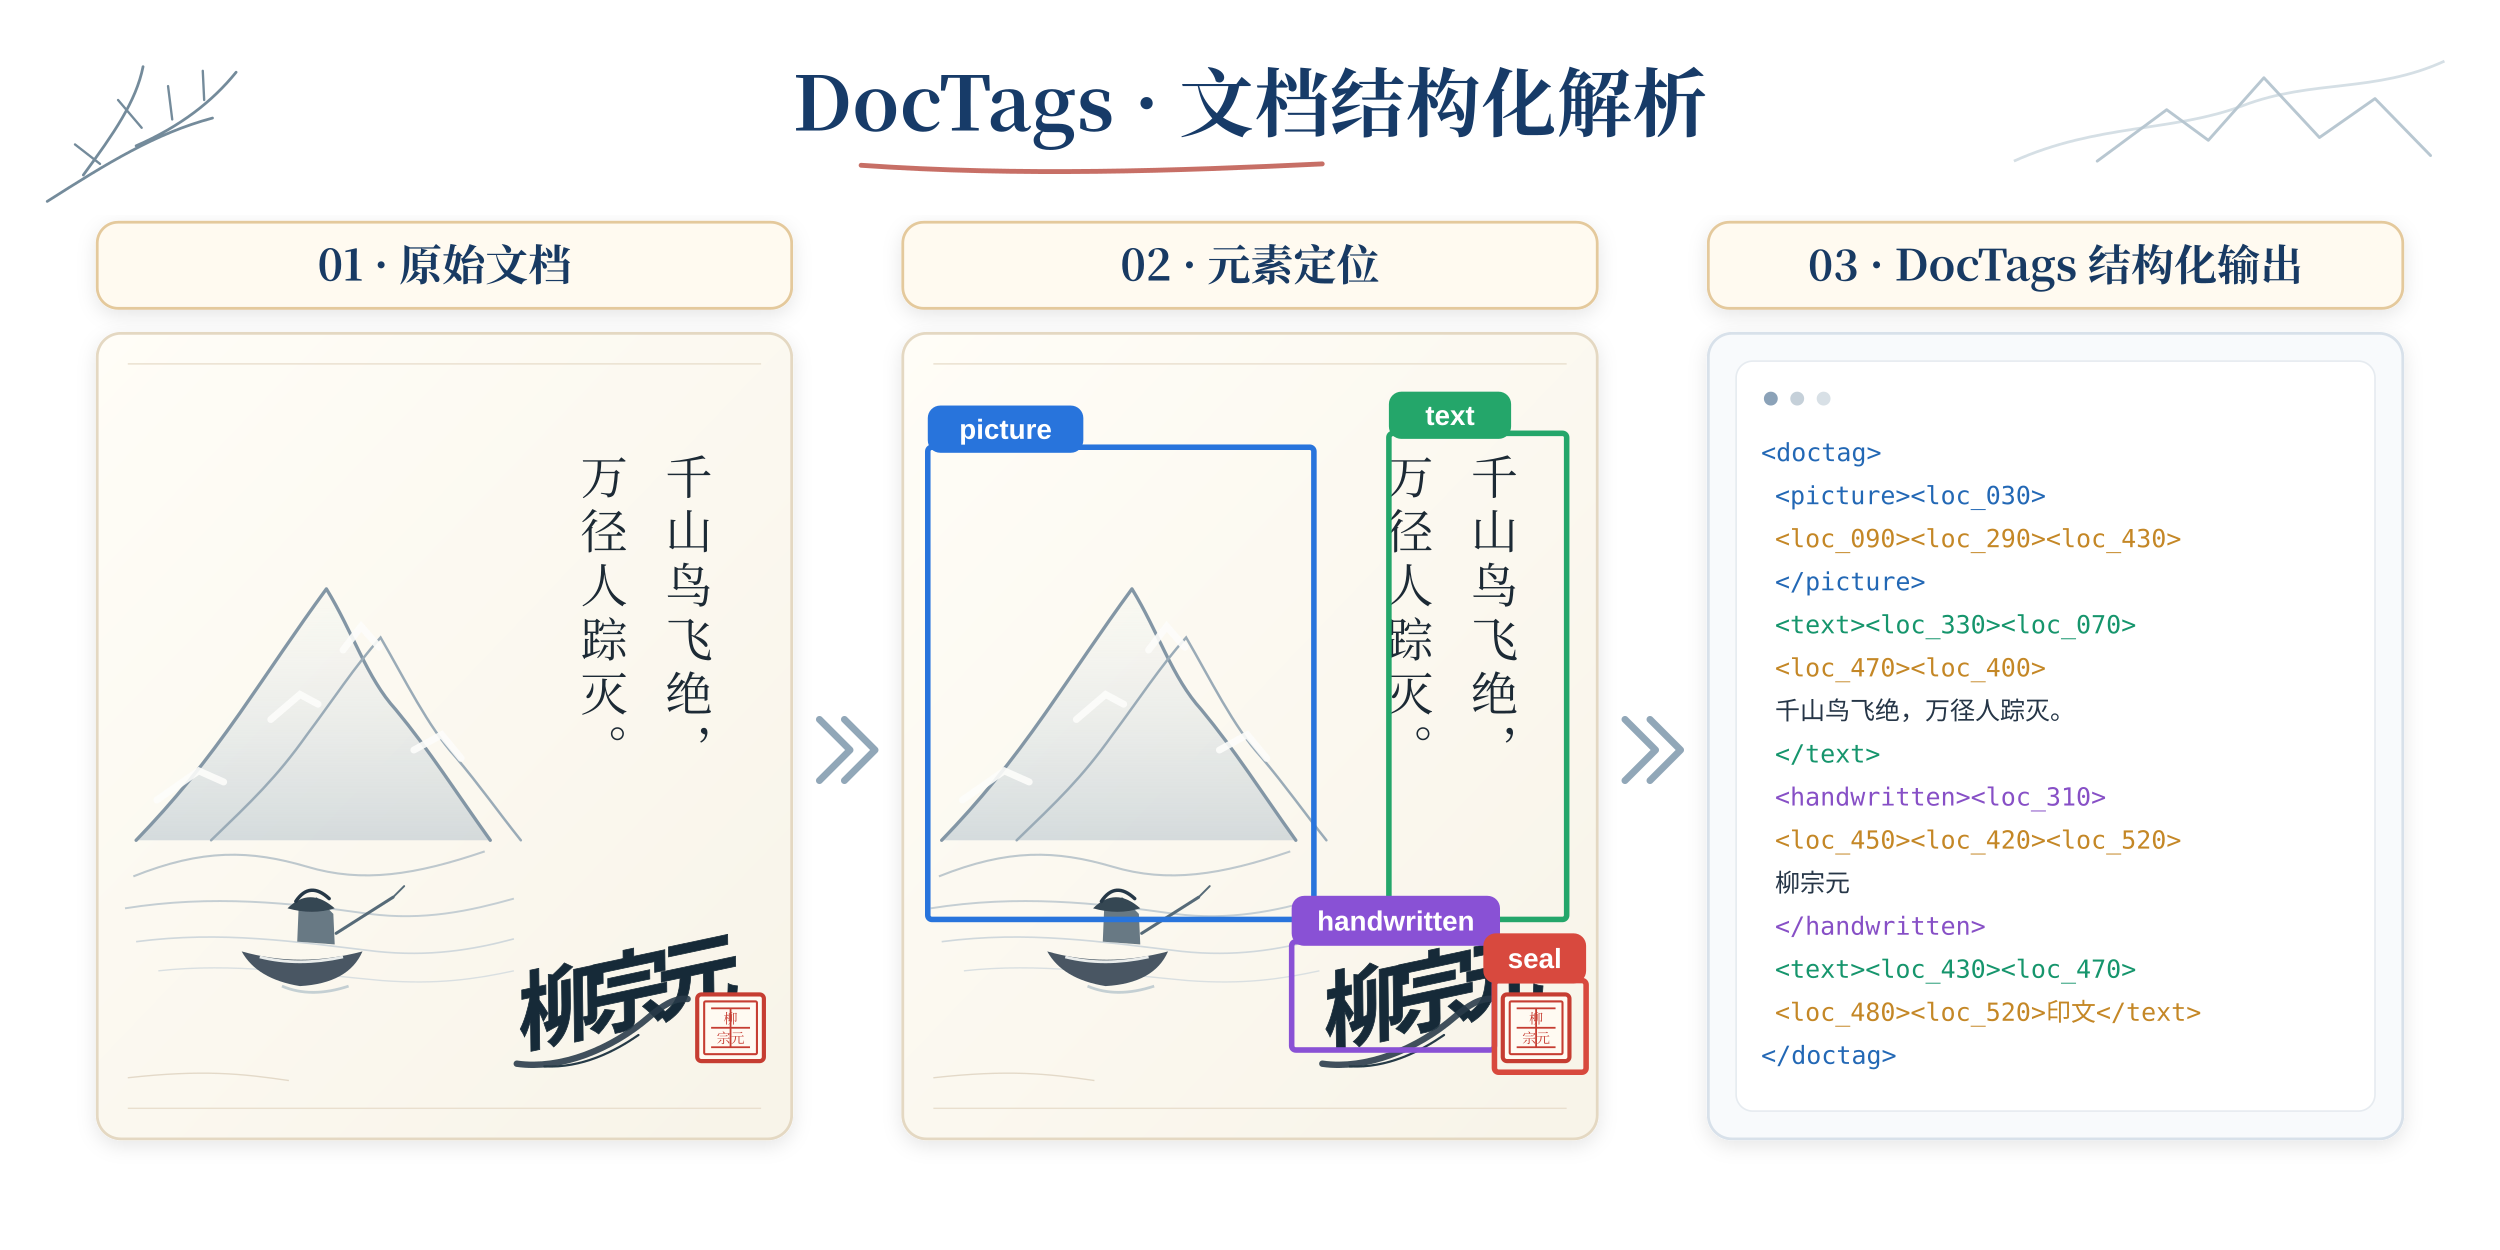
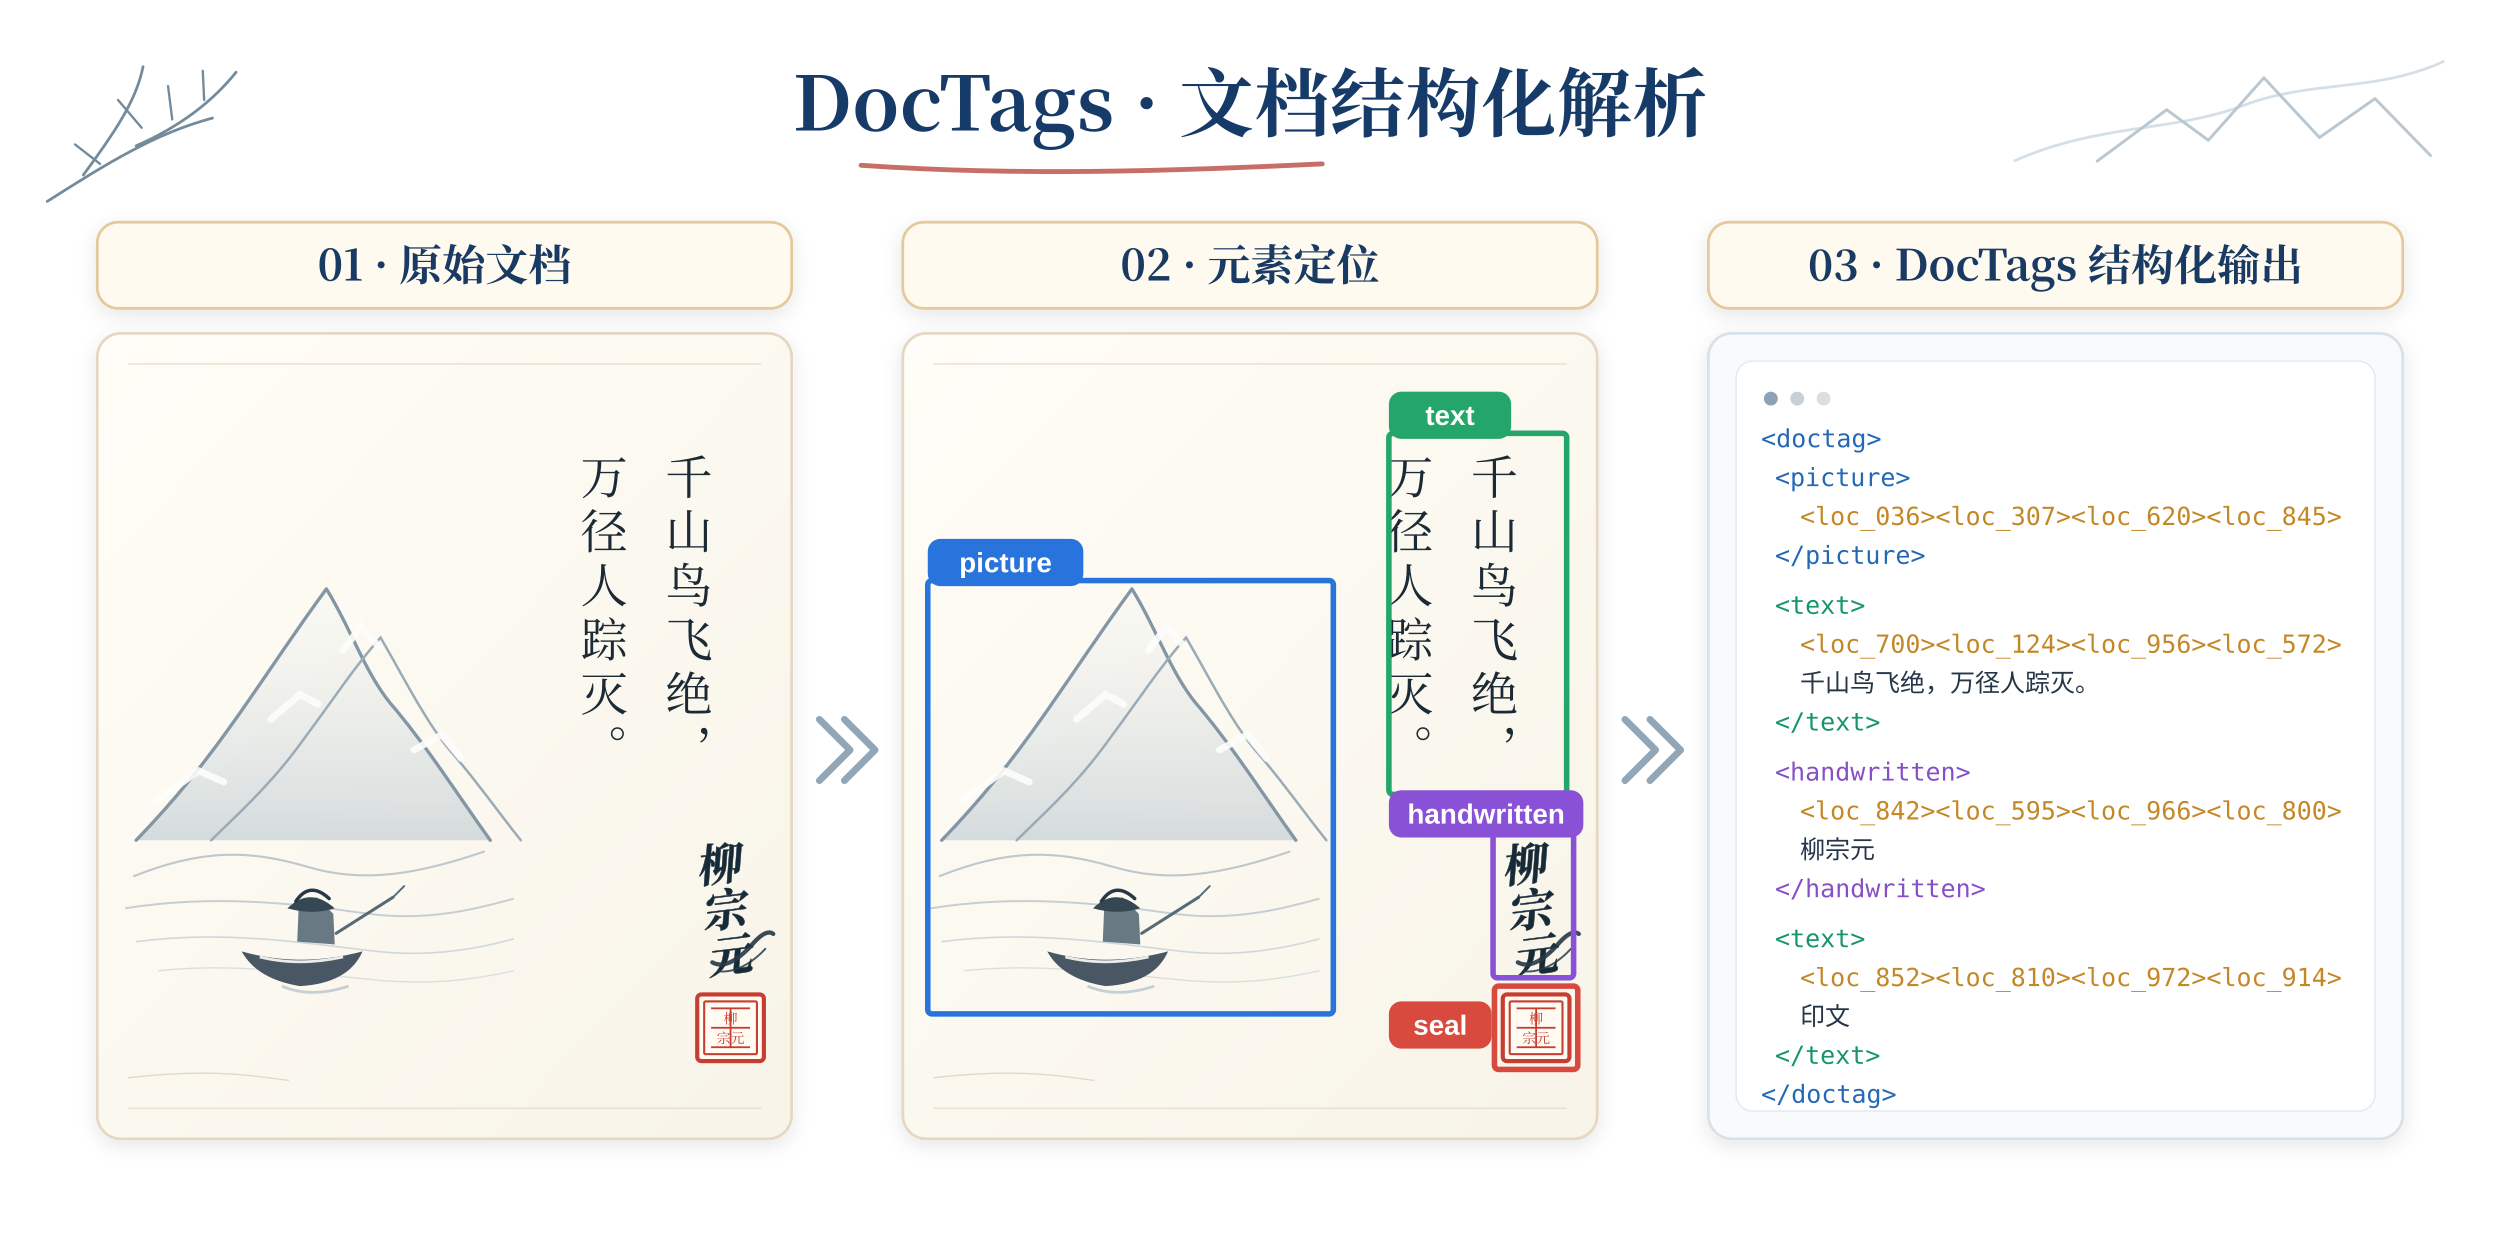
<svg xmlns="http://www.w3.org/2000/svg" xmlns:xlink="http://www.w3.org/1999/xlink" width="1800" height="900" viewBox="0 0 1800 900" role="img" aria-labelledby="title desc">
  <defs>
    <linearGradient id="paper" x1="0" y1="0" x2="0.9" y2="1">
      <stop offset="0" stop-color="#fffdf7" />
      <stop offset="1" stop-color="#f8f4e9" />
    </linearGradient>
    <linearGradient id="mist" x1="0" y1="0" x2="0" y2="1">
      <stop offset="0" stop-color="#dce5eb" stop-opacity=".08" />
      <stop offset="1" stop-color="#aebdc8" stop-opacity=".5" />
    </linearGradient>
    <filter id="softShadow" x="-15%" y="-15%" width="130%" height="140%">
      <feGaussianBlur in="SourceAlpha" stdDeviation="7" />
      <feOffset dy="4" />
      <feComponentTransfer>
        <feFuncA type="linear" slope=".10" />
      </feComponentTransfer>
      <feMerge>
        <feMergeNode />
        <feMergeNode in="SourceGraphic" />
      </feMerge>
    </filter>
    <g id="docArt">
      <rect x="0" y="0" width="500" height="580" rx="17" fill="url(#paper)" stroke="#e4d8c2" stroke-width="2" />
      <path d="M22 22 H478 M22 558 H478" stroke="#e9dfce" stroke-width="1" />
      <path d="M28 365 C56 336 77 310 103 273 C124 243 143 214 165 184 C184 215 194 248 215 271 C239 300 258 330 283 365" fill="url(#mist)" stroke="#8396a5" stroke-width="2.4" stroke-linecap="round" stroke-linejoin="round" />
      <path d="M82 365 C111 337 129 320 151 289 C169 265 186 239 204 219 C222 250 238 283 258 305 C275 325 289 345 305 365" fill="none" stroke="#9aabb7" stroke-width="1.8" stroke-linecap="round" />
      <path d="M26 391 C76 371 110 372 151 384 C191 396 229 390 279 373" fill="none" stroke="#aebbc4" stroke-width="1.5" opacity=".8" />
      <path d="M43 336 L73 315 L91 323 M125 278 L146 260 L159 267 M177 228 L190 211 L203 226 M228 300 L248 289 L262 306" fill="none" stroke="#fdfdfb" stroke-width="5" stroke-linecap="round" opacity=".9" />
      <path d="M20 414 C83 404 139 410 196 418 C235 423 268 416 300 407" fill="none" stroke="#c4ced3" stroke-width="1.4" />
      <path d="M28 438 C90 430 142 438 201 445 C239 449 270 444 300 436" fill="none" stroke="#d0d8dc" stroke-width="1.2" />
      <path d="M44 459 C98 453 150 461 205 466 C245 469 272 465 300 459" fill="none" stroke="#d9dfe1" stroke-width="1" />
      <path d="M104 445 Q146 457 191 445 Q181 468 146 470 Q115 465 104 445Z" fill="#485764" />
      <path d="M117 449 Q145 456 177 449" fill="none" stroke="#e9eceb" stroke-width="2" />
      <path d="M144 438 L145 414 L158 406 L170 418 L171 440Z" fill="#687984" />
      <path d="M137 414 Q153 398 171 414 Q155 419 137 414Z" fill="#354652" />
      <path d="M143 409 Q153 394 167 407" fill="none" stroke="#263947" stroke-width="2.5" stroke-linecap="round" />
      <path d="M172 432 L213 406" stroke="#566b78" stroke-width="2.2" stroke-linecap="round" />
      <path d="M213 406 L221 398" stroke="#566b78" stroke-width="1.4" stroke-linecap="round" />
      <path d="M133 470 Q154 479 181 470" fill="none" stroke="#b7c5cc" stroke-width="2" opacity=".8" />
      <text x="426" y="86" writing-mode="vertical-rl" text-orientation="upright" font-family="STSong, 'Noto Serif CJK SC', 'AR PL SungtiL GB', serif" font-size="34" letter-spacing="5" fill="#1c2934">千山鸟飞绝，</text>
      <text x="365" y="86" writing-mode="vertical-rl" text-orientation="upright" font-family="STSong, 'Noto Serif CJK SC', 'AR PL SungtiL GB', serif" font-size="34" letter-spacing="5" fill="#1c2934">万径人踪灭。</text>
-       <g transform="rotate(-12 365 490)">
-         <text x="300" y="500" font-family="FZShuTi, '华文行草', 'STXingkai', '华文行楷', 'AR PL KaitiM GB', cursive" font-size="61" font-style="italic" font-weight="700" letter-spacing="-10" fill="#182b38" stroke="#182b38" stroke-width=".55" paint-order="stroke">柳宗元</text>
-         <path d="M296 512 C326 523 365 516 396 499 C407 493 417 489 426 492" fill="none" stroke="#263a47" stroke-width="4.6" stroke-linecap="round" opacity=".88" />
-         <path d="M315 518 C341 525 367 518 386 510" fill="none" stroke="#263a47" stroke-width="1.6" stroke-linecap="round" />
+       <g transform="rotate(-7 456 412)">
+         <text x="456" y="365" writing-mode="vertical-rl" text-orientation="upright" font-family="FZShuTi, '华文行草', 'STXingkai', '华文行楷', 'Noto Serif CJK SC', serif" font-size="32" font-style="italic" font-weight="700" letter-spacing="1" fill="#182b38" stroke="#182b38" stroke-width=".35" paint-order="stroke">柳宗元</text>
+         <path d="M438 451 C446 457 458 451 470 440 C476 435 481 433 484 436" fill="none" stroke="#263a47" stroke-width="3.1" stroke-linecap="round" opacity=".9" />
+         <path d="M442 458 C455 461 469 453 477 446" fill="none" stroke="#263a47" stroke-width="1.4" stroke-linecap="round" opacity=".85" />
      </g>
      <g transform="translate(432 476)">
        <rect width="48" height="48" rx="3" fill="#fffaf2" stroke="#c63d32" stroke-width="3" />
        <rect x="5" y="5" width="38" height="38" rx="1" fill="none" stroke="#c63d32" stroke-width="1.5" />
        <path d="M10 10 H38 M10 24 H38 M10 38 H38 M24 10 V38" stroke="#c63d32" stroke-width="1.3" />
        <text x="24" y="21" text-anchor="middle" font-family="STSong, 'Noto Serif CJK SC', serif" font-size="10" fill="#c63d32">柳</text>
        <text x="24" y="35" text-anchor="middle" font-family="STSong, 'Noto Serif CJK SC', serif" font-size="10" fill="#c63d32">宗元</text>
      </g>
      <path d="M22 536 C76 530 104 533 138 538" fill="none" stroke="#e3d9c8" stroke-width="1" />
    </g>
    <style>
      .main-title{font:700 54px Georgia,"Noto Serif CJK SC",serif;fill:#173b68;letter-spacing:.4px}
      .stage-title{font:700 31px "Noto Serif CJK SC",STSong,serif;fill:#183a63}
      .small-label{font:700 20px Arial,sans-serif}
      .code{font:18px ui-monospace,SFMono-Regular,Consolas,monospace}
    </style>
  </defs>
  <rect width="1800" height="900" fill="#fff" />
  <path d="M34 145 C78 117 112 96 153 85 M60 126 C82 96 98 73 103 48 M98 105 C130 91 153 73 170 52" fill="none" stroke="#748b9b" stroke-width="2" stroke-linecap="round" />
  <path d="M102 92 L85 72 M124 86 L121 62 M147 72 L146 51 M72 118 L54 104" fill="none" stroke="#748b9b" stroke-width="1.7" stroke-linecap="round" />
  <path d="M1450 116 C1510 89 1565 95 1615 76 C1665 57 1710 67 1760 44" fill="none" stroke="#d5dfe5" stroke-width="2" />
  <path d="M1510 116 L1560 79 L1590 101 L1630 56 L1670 99 L1710 71 L1750 112" fill="none" stroke="#b8c7d1" stroke-width="2.1" stroke-linecap="round" stroke-linejoin="round" />
  <text x="900" y="94" text-anchor="middle" class="main-title">DocTags · 文档结构化解析</text>
  <path d="M620 119 C735 127 847 123 952 118" fill="none" stroke="#b94b40" stroke-width="3.5" stroke-linecap="round" opacity=".8" />
  <g filter="url(#softShadow)">
    <rect x="70" y="160" width="500" height="62" rx="15" fill="#fffaf0" stroke="#e4c99c" stroke-width="2" />
    <rect x="650" y="160" width="500" height="62" rx="15" fill="#fffaf0" stroke="#e4c99c" stroke-width="2" />
    <rect x="1230" y="160" width="500" height="62" rx="15" fill="#fffaf0" stroke="#e4c99c" stroke-width="2" />
  </g>
  <text x="320" y="202" text-anchor="middle" class="stage-title">01 · 原始文档</text>
  <text x="900" y="202" text-anchor="middle" class="stage-title">02 · 元素定位</text>
  <text x="1480" y="202" text-anchor="middle" class="stage-title">03 · DocTags 结构化输出</text>
  <g transform="translate(70 240)" filter="url(#softShadow)">
    <use xlink:href="#docArt" />
  </g>
  <path d="M590 518 L612 540 L590 562 M608 518 L630 540 L608 562" fill="none" stroke="#91a7b8" stroke-width="5" stroke-linecap="round" stroke-linejoin="round" />
  <g transform="translate(650 240)">
    <use xlink:href="#docArt" filter="url(#softShadow)" />
-     <rect x="18" y="82" width="278" height="340" rx="3" fill="none" stroke="#2874dc" stroke-width="4" />
-     <rect x="18" y="52" width="112" height="34" rx="9" fill="#2874dc" />
-     <text x="74" y="76" text-anchor="middle" class="small-label" fill="#fff">picture</text>
-     <rect x="350" y="72" width="128" height="350" rx="3" fill="none" stroke="#24a66a" stroke-width="4" />
+     <rect x="18" y="178" width="292" height="312" rx="3" fill="none" stroke="#2874dc" stroke-width="4" />
+     <rect x="18" y="148" width="112" height="34" rx="9" fill="#2874dc" />
+     <text x="74" y="172" text-anchor="middle" class="small-label" fill="#fff">picture</text>
+     <rect x="350" y="72" width="128" height="260" rx="3" fill="none" stroke="#24a66a" stroke-width="4" />
    <rect x="350" y="42" width="88" height="34" rx="9" fill="#24a66a" />
    <text x="394" y="66" text-anchor="middle" class="small-label" fill="#fff">text</text>
-     <rect x="280" y="438" width="146" height="78" rx="3" fill="none" stroke="#8951d5" stroke-width="4" />
-     <rect x="280" y="405" width="150" height="36" rx="9" fill="#8951d5" />
-     <text x="355" y="430" text-anchor="middle" class="small-label" fill="#fff">handwritten</text>
-     <rect x="426" y="466" width="66" height="66" rx="3" fill="none" stroke="#d8493e" stroke-width="4" />
-     <rect x="418" y="432" width="74" height="36" rx="9" fill="#d8493e" />
-     <text x="455" y="457" text-anchor="middle" class="small-label" fill="#fff">seal</text>
+     <rect x="425" y="360" width="58" height="104" rx="3" fill="none" stroke="#8951d5" stroke-width="4" />
+     <rect x="350" y="329" width="140" height="34" rx="9" fill="#8951d5" />
+     <text x="420" y="353" text-anchor="middle" class="small-label" fill="#fff">handwritten</text>
+     <rect x="426" y="470" width="60" height="60" rx="3" fill="none" stroke="#d8493e" stroke-width="4" />
+     <rect x="350" y="481" width="74" height="34" rx="9" fill="#d8493e" />
+     <text x="387" y="505" text-anchor="middle" class="small-label" fill="#fff">seal</text>
  </g>
  <path d="M1170 518 L1192 540 L1170 562 M1188 518 L1210 540 L1188 562" fill="none" stroke="#91a7b8" stroke-width="5" stroke-linecap="round" stroke-linejoin="round" />
  <g transform="translate(1230 240)" filter="url(#softShadow)">
    <rect width="500" height="580" rx="17" fill="#f8fafc" stroke="#d8e1ea" stroke-width="2" />
    <rect x="20" y="20" width="460" height="540" rx="12" fill="#fff" stroke="#e6ebf0" stroke-width="1.2" />
    <circle cx="45" cy="47" r="5" fill="#8ba2b8" />
    <circle cx="64" cy="47" r="5" fill="#c5d0d9" />
    <circle cx="83" cy="47" r="5" fill="#d8e0e6" />
-     <text x="38" y="92" class="code" fill="#2468b5">&lt;doctag&gt;</text>
-     <text x="48" y="123" class="code" fill="#2468b5">  &lt;picture&gt;&lt;loc_030&gt;</text>
-     <text x="48" y="154" class="code" fill="#c48726">    &lt;loc_090&gt;&lt;loc_290&gt;&lt;loc_430&gt;</text>
-     <text x="48" y="185" class="code" fill="#2468b5">  &lt;/picture&gt;</text>
-     <text x="48" y="216" class="code" fill="#15956c">  &lt;text&gt;&lt;loc_330&gt;&lt;loc_070&gt;</text>
-     <text x="48" y="247" class="code" fill="#c48726">    &lt;loc_470&gt;&lt;loc_400&gt;</text>
-     <text x="48" y="278" class="code" fill="#253647">    千山鸟飞绝，万径人踪灭。</text>
-     <text x="48" y="309" class="code" fill="#15956c">  &lt;/text&gt;</text>
-     <text x="48" y="340" class="code" fill="#8750c6">  &lt;handwritten&gt;&lt;loc_310&gt;</text>
-     <text x="48" y="371" class="code" fill="#c48726">    &lt;loc_450&gt;&lt;loc_420&gt;&lt;loc_520&gt;</text>
-     <text x="48" y="402" class="code" fill="#253647">    柳宗元</text>
-     <text x="48" y="433" class="code" fill="#8750c6">  &lt;/handwritten&gt;</text>
-     <text x="48" y="464" class="code" fill="#15956c">  &lt;text&gt;&lt;loc_430&gt;&lt;loc_470&gt;</text>
-     <text x="48" y="495" class="code" fill="#c48726">    &lt;loc_480&gt;&lt;loc_520&gt;印文&lt;/text&gt;</text>
-     <text x="38" y="526" class="code" fill="#2468b5">&lt;/doctag&gt;</text>
+     <text x="38" y="82" class="code" fill="#2468b5">&lt;doctag&gt;</text>
+     <text x="48" y="110" class="code" fill="#2468b5">  &lt;picture&gt;</text>
+     <text x="66" y="138" class="code" fill="#c48726">&lt;loc_036&gt;&lt;loc_307&gt;&lt;loc_620&gt;&lt;loc_845&gt;</text>
+     <text x="48" y="166" class="code" fill="#2468b5">  &lt;/picture&gt;</text>
+     <text x="48" y="202" class="code" fill="#15956c">  &lt;text&gt;</text>
+     <text x="66" y="230" class="code" fill="#c48726">&lt;loc_700&gt;&lt;loc_124&gt;&lt;loc_956&gt;&lt;loc_572&gt;</text>
+     <text x="66" y="258" class="code" fill="#253647">千山鸟飞绝，万径人踪灭。</text>
+     <text x="48" y="286" class="code" fill="#15956c">  &lt;/text&gt;</text>
+     <text x="48" y="322" class="code" fill="#8750c6">  &lt;handwritten&gt;</text>
+     <text x="66" y="350" class="code" fill="#c48726">&lt;loc_842&gt;&lt;loc_595&gt;&lt;loc_966&gt;&lt;loc_800&gt;</text>
+     <text x="66" y="378" class="code" fill="#253647">柳宗元</text>
+     <text x="48" y="406" class="code" fill="#8750c6">  &lt;/handwritten&gt;</text>
+     <text x="48" y="442" class="code" fill="#15956c">  &lt;text&gt;</text>
+     <text x="66" y="470" class="code" fill="#c48726">&lt;loc_852&gt;&lt;loc_810&gt;&lt;loc_972&gt;&lt;loc_914&gt;</text>
+     <text x="66" y="498" class="code" fill="#253647">印文</text>
+     <text x="48" y="526" class="code" fill="#15956c">  &lt;/text&gt;</text>
+     <text x="38" y="554" class="code" fill="#2468b5">&lt;/doctag&gt;</text>
  </g>
</svg>
